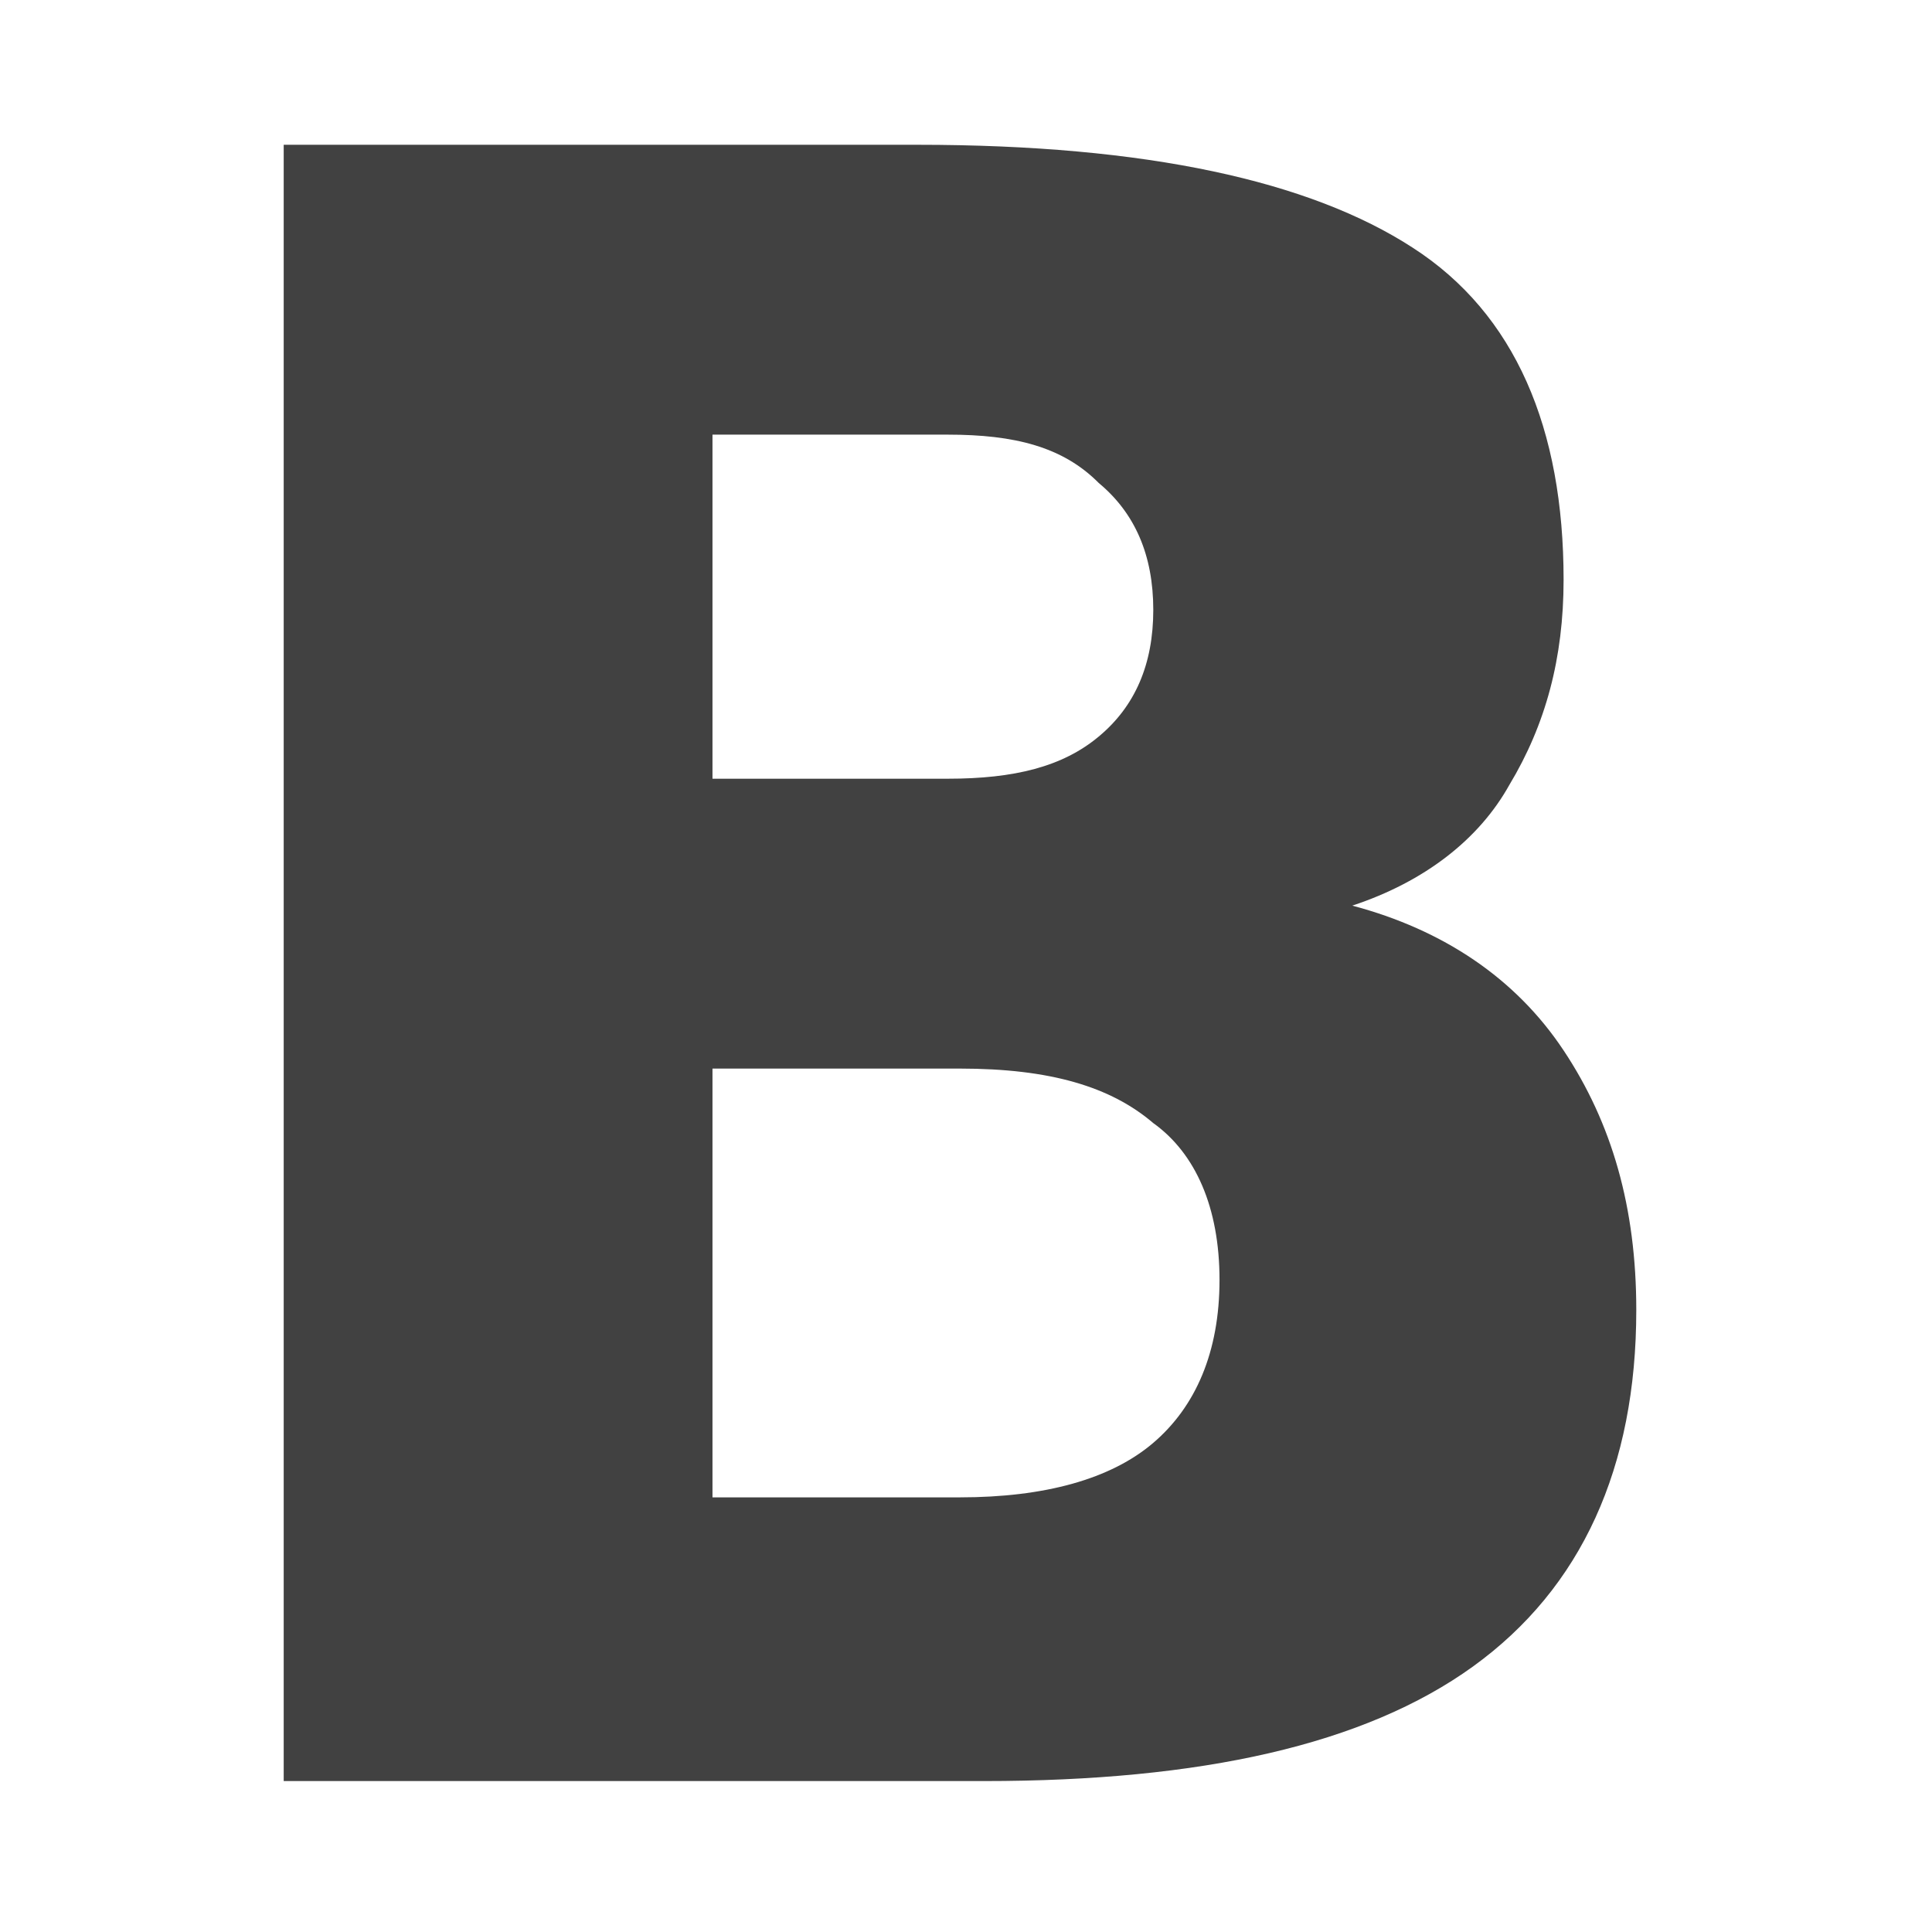
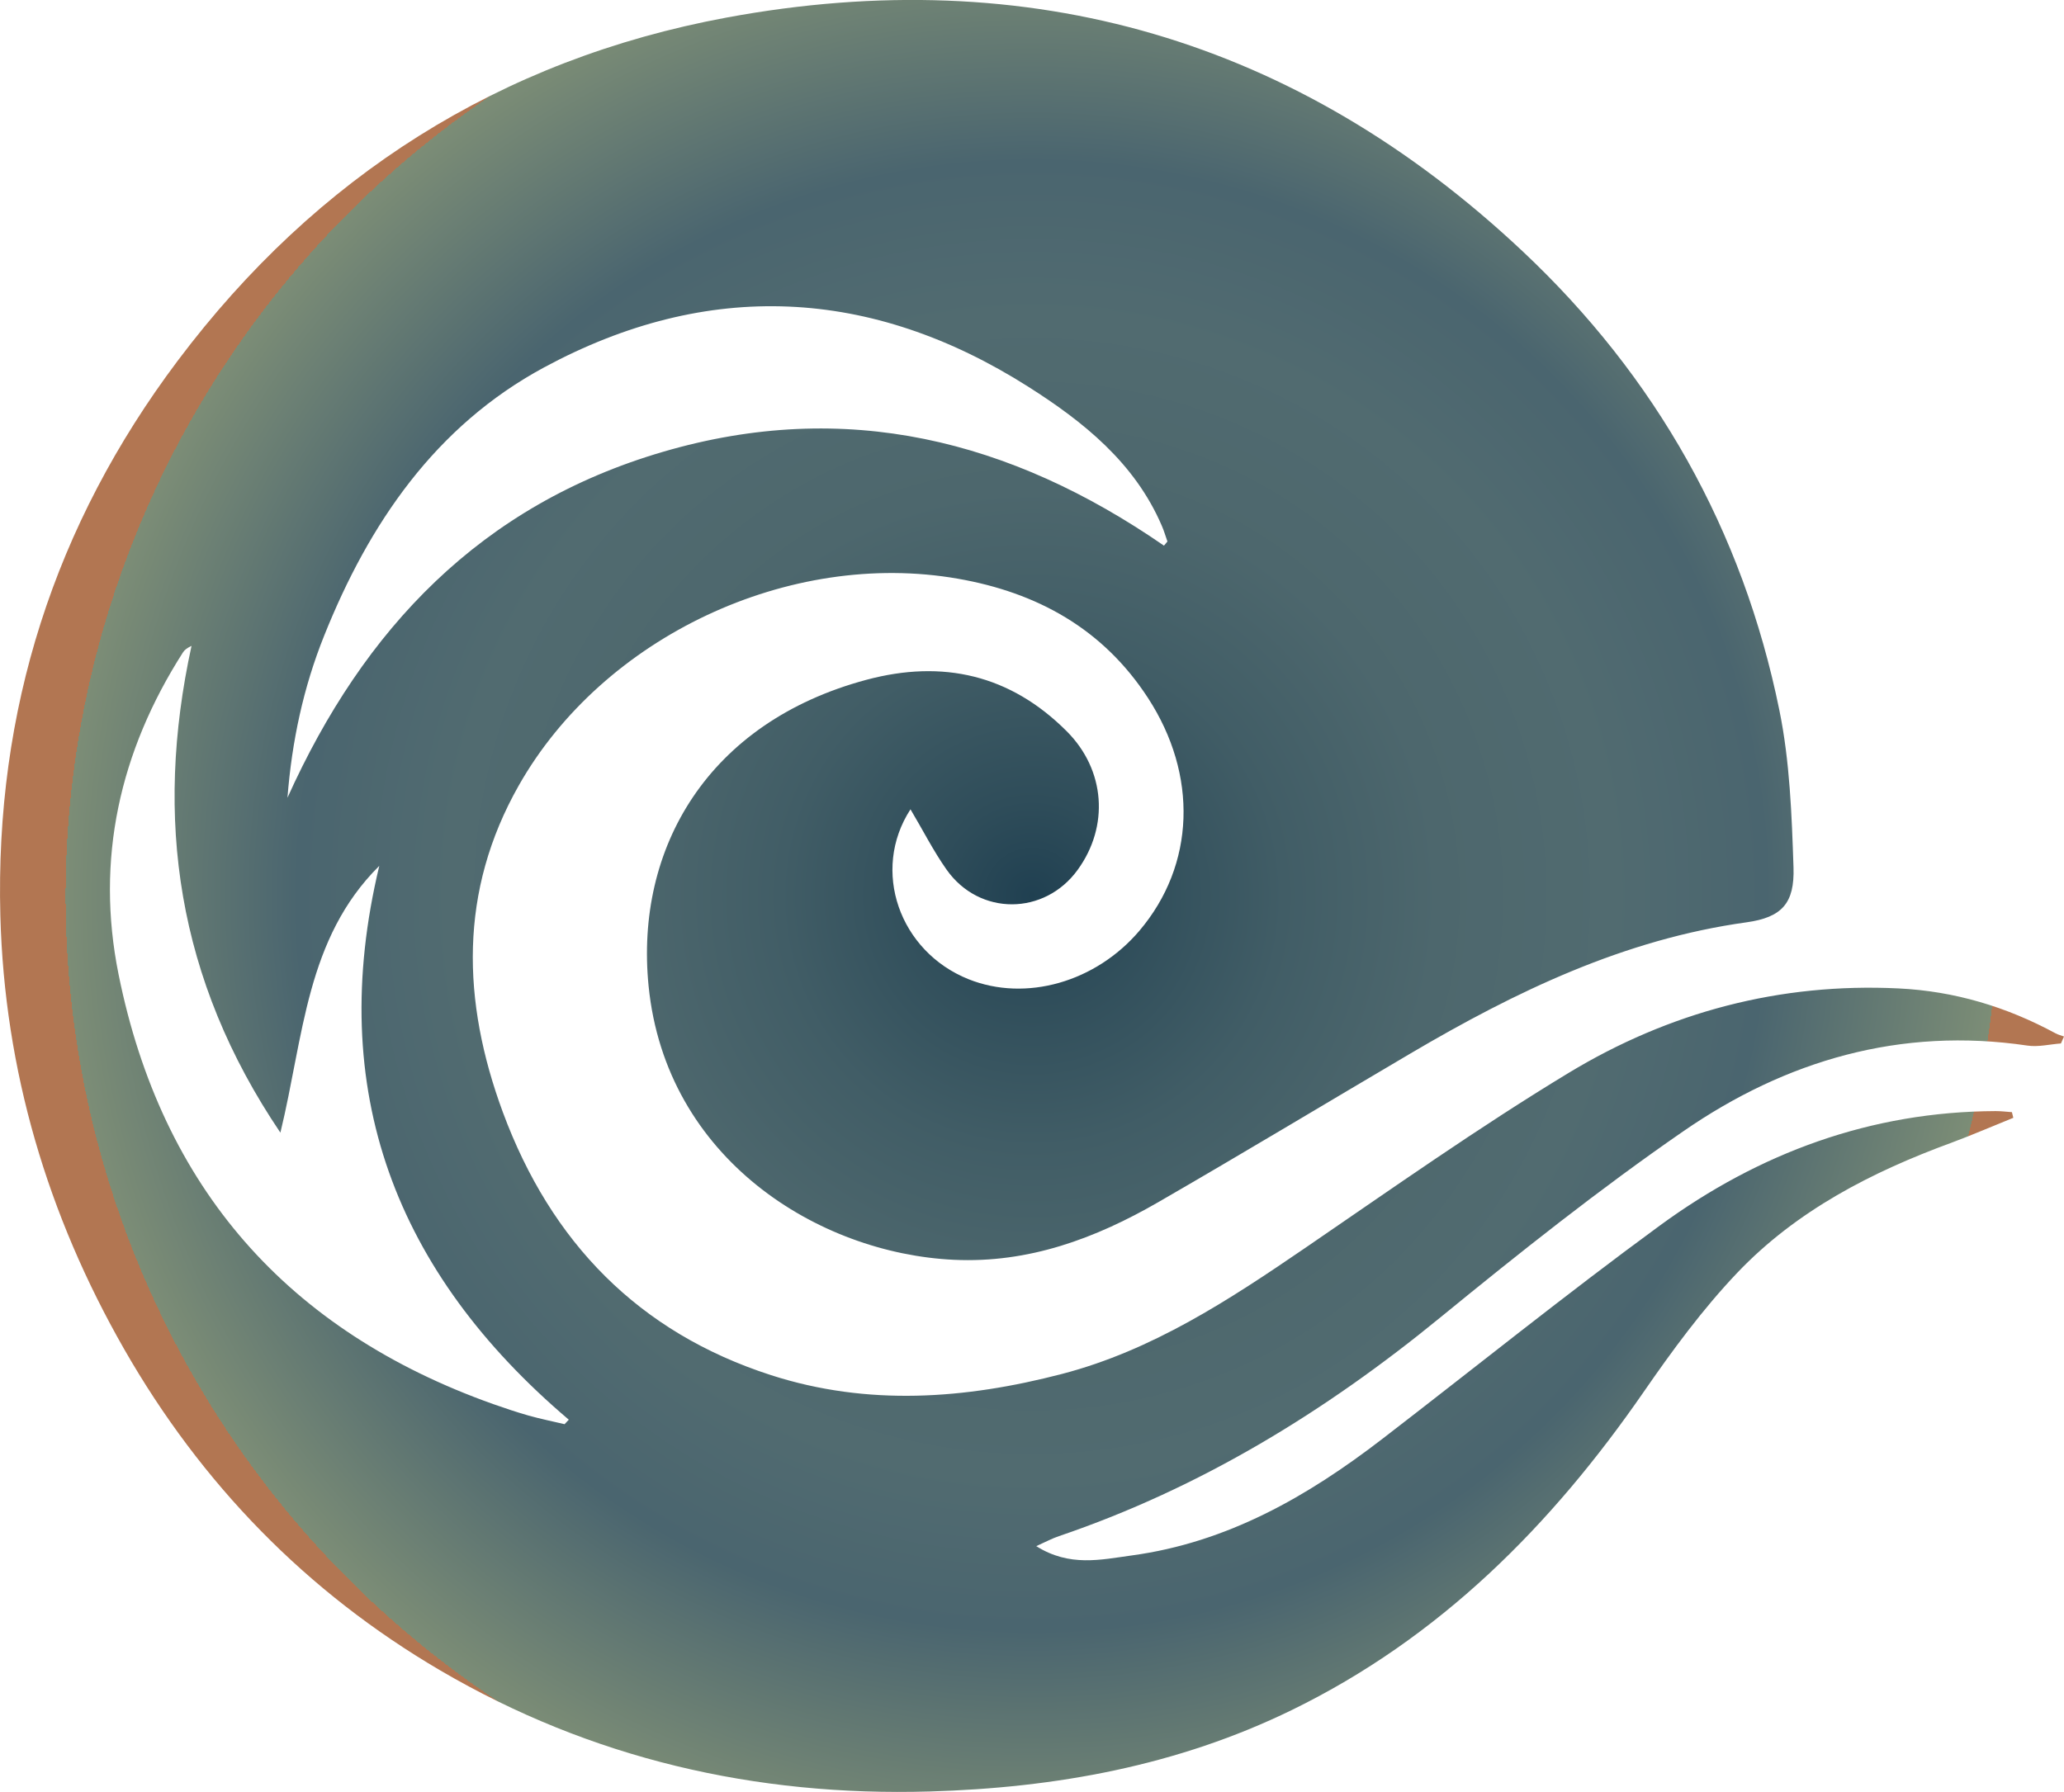
- <svg xmlns="http://www.w3.org/2000/svg" width="32px" height="32px" viewBox="0 0 32 32" version="1.1">
-   <g id="surface1">
-     <path style=" stroke:none;fill-rule:nonzero;fill:rgb(25.49%,25.49%,25.49%);fill-opacity:1;" d="M 15.699 12.898 C 16.801 12.898 17.602 12.699 18.199 12.199 C 18.801 11.699 19.102 11 19.102 10.102 C 19.102 9.199 18.801 8.5 18.199 8 C 17.602 7.398 16.801 7.199 15.699 7.199 L 11.801 7.199 L 11.801 12.898 Z M 15.898 24.801 C 17.301 24.801 18.398 24.5 19.102 23.898 C 19.801 23.301 20.199 22.398 20.199 21.199 C 20.199 20 19.801 19.102 19.102 18.602 C 18.398 18 17.398 17.699 15.898 17.699 L 11.801 17.699 L 11.801 24.801 Z M 22.398 15 C 23.898 15.398 25.102 16.199 25.898 17.398 C 26.699 18.602 27.102 20 27.102 21.699 C 27.102 24.301 26.199 26.301 24.398 27.602 C 22.602 28.898 19.898 29.5 16.301 29.5 L 4.699 29.5 L 4.699 2.398 L 15.199 2.398 C 19 2.398 21.699 3 23.398 4.102 C 25.102 5.199 25.898 7.102 25.898 9.602 C 25.898 10.898 25.602 12 25 13 C 24.5 13.898 23.602 14.602 22.398 15 Z M 22.398 15 " />
-   </g>
+ <svg xmlns="http://www.w3.org/2000/svg" id="Layer_1" data-name="Layer 1" viewBox="0 0 175.12 152.07">
+   <defs>
+     <style>
+       .cls-1 {
+         fill: url(#radial-gradient);
+       }
+     </style>
+     <radialGradient id="radial-gradient" cx="87.56" cy="76.04" fx="87.56" fy="76.04" r="82" gradientUnits="userSpaceOnUse">
+       <stop offset="0" stop-color="#204051" />
+       <stop offset=".1" stop-color="#2f4d5a" />
+       <stop offset=".26" stop-color="#415d66" />
+       <stop offset=".42" stop-color="#4d676d" />
+       <stop offset=".6" stop-color="#516b70" />
+       <stop offset=".76" stop-color="#4a656f" />
+       <stop offset="1" stop-color="#7c8d76" />
+       <stop offset="1" stop-color="#808285" />
+       <stop offset="1" stop-color="#b27652" />
+     </radialGradient>
+   </defs>
+   <path class="cls-1" d="M87.92,131.21c2.83,1.78,5.46,1.15,8.1,.79,8.11-1.1,14.91-5,21.25-9.88,7.85-6.04,15.56-12.26,23.55-18.11,8.44-6.18,17.92-9.68,28.51-9.72,.46,0,.92,.06,1.37,.09,.04,.16,.08,.32,.12,.48-1.74,.7-3.46,1.45-5.21,2.1-6.8,2.49-13.18,5.77-18.21,11.05-2.94,3.09-5.51,6.59-7.94,10.11-7.85,11.36-17.3,20.87-29.86,27-9.7,4.73-20.04,6.6-30.72,6.91-14.78,.43-28.71-2.77-41.52-10.27-11.37-6.66-20.28-15.84-26.82-27.26C4.03,103.12,.38,90.83,.03,77.71-.43,60.3,4.61,44.54,15.08,30.61,26.84,14.96,42.44,5.05,61.65,1.49c25.7-4.76,48.41,1.86,67.51,19.81,11.33,10.64,18.7,23.7,21.81,38.97,.89,4.35,1.05,8.88,1.2,13.34,.1,3.05-.99,4.24-3.98,4.66-10.4,1.44-19.6,5.88-28.5,11.12-7.13,4.2-14.23,8.48-21.4,12.62-5.35,3.09-11.01,5.2-17.36,4.9-11.48-.54-24.43-8.55-25.9-23.23-1.17-11.72,5.05-22.39,18.48-25.99,6.49-1.74,12.21-.42,16.99,4.36,3.3,3.3,3.61,8.08,.94,11.76-2.81,3.89-8.34,3.93-11.12,0-1.13-1.6-2.02-3.37-3.07-5.13-3.37,5.19-.94,12.07,4.93,14.42,4.86,1.94,10.78,.25,14.49-4.11,4.75-5.6,4.98-13.23,.73-19.76-3.83-5.89-9.43-8.95-16.13-10.12-14.3-2.5-30.09,4.92-37.25,17.54-5.09,8.97-4.84,18.31-1.35,27.75,4.08,11.01,11.5,18.67,22.75,22.3,8.2,2.64,16.45,2.04,24.67-.1,7.68-2,14.17-6.27,20.61-10.67,7.4-5.06,14.73-10.24,22.39-14.88,8.52-5.16,17.92-7.66,27.99-7.17,4.75,.23,9.17,1.56,13.34,3.82,.22,.12,.47,.17,.7,.26-.09,.2-.17,.4-.26,.59-.95,.07-1.93,.32-2.85,.18-10.74-1.59-20.48,1.25-29.2,7.28-7.11,4.91-13.9,10.31-20.59,15.78-9.78,8.01-20.37,14.49-32.37,18.57-.57,.19-1.11,.48-1.93,.85Zm10.84-84.91c.1-.12,.2-.23,.29-.35-.16-.45-.29-.91-.48-1.34-2.3-5.35-6.66-8.83-11.34-11.8-13.32-8.45-27.19-9.12-41.07-1.63-9.21,4.97-14.85,13.24-18.67,22.8-1.75,4.37-2.73,8.94-3.1,13.72,6.47-14.36,16.43-24.84,31.87-29.36,15.49-4.54,29.49-1.01,42.49,7.96ZM23.79,96.12c-8.78-13-10.73-26.67-7.54-41.31-.42,.2-.6,.36-.73,.56-5.37,8.4-7.43,17.56-5.46,27.32,3.65,18.1,14.35,30.26,31.77,36.46,1,.35,2,.69,3.02,.98,1,.28,2.03,.49,3.05,.73,.12-.13,.24-.25,.36-.38-14.7-12.48-20.65-27.93-16.08-47-6.22,6.17-6.4,14.45-8.39,22.64Z" />
</svg>
